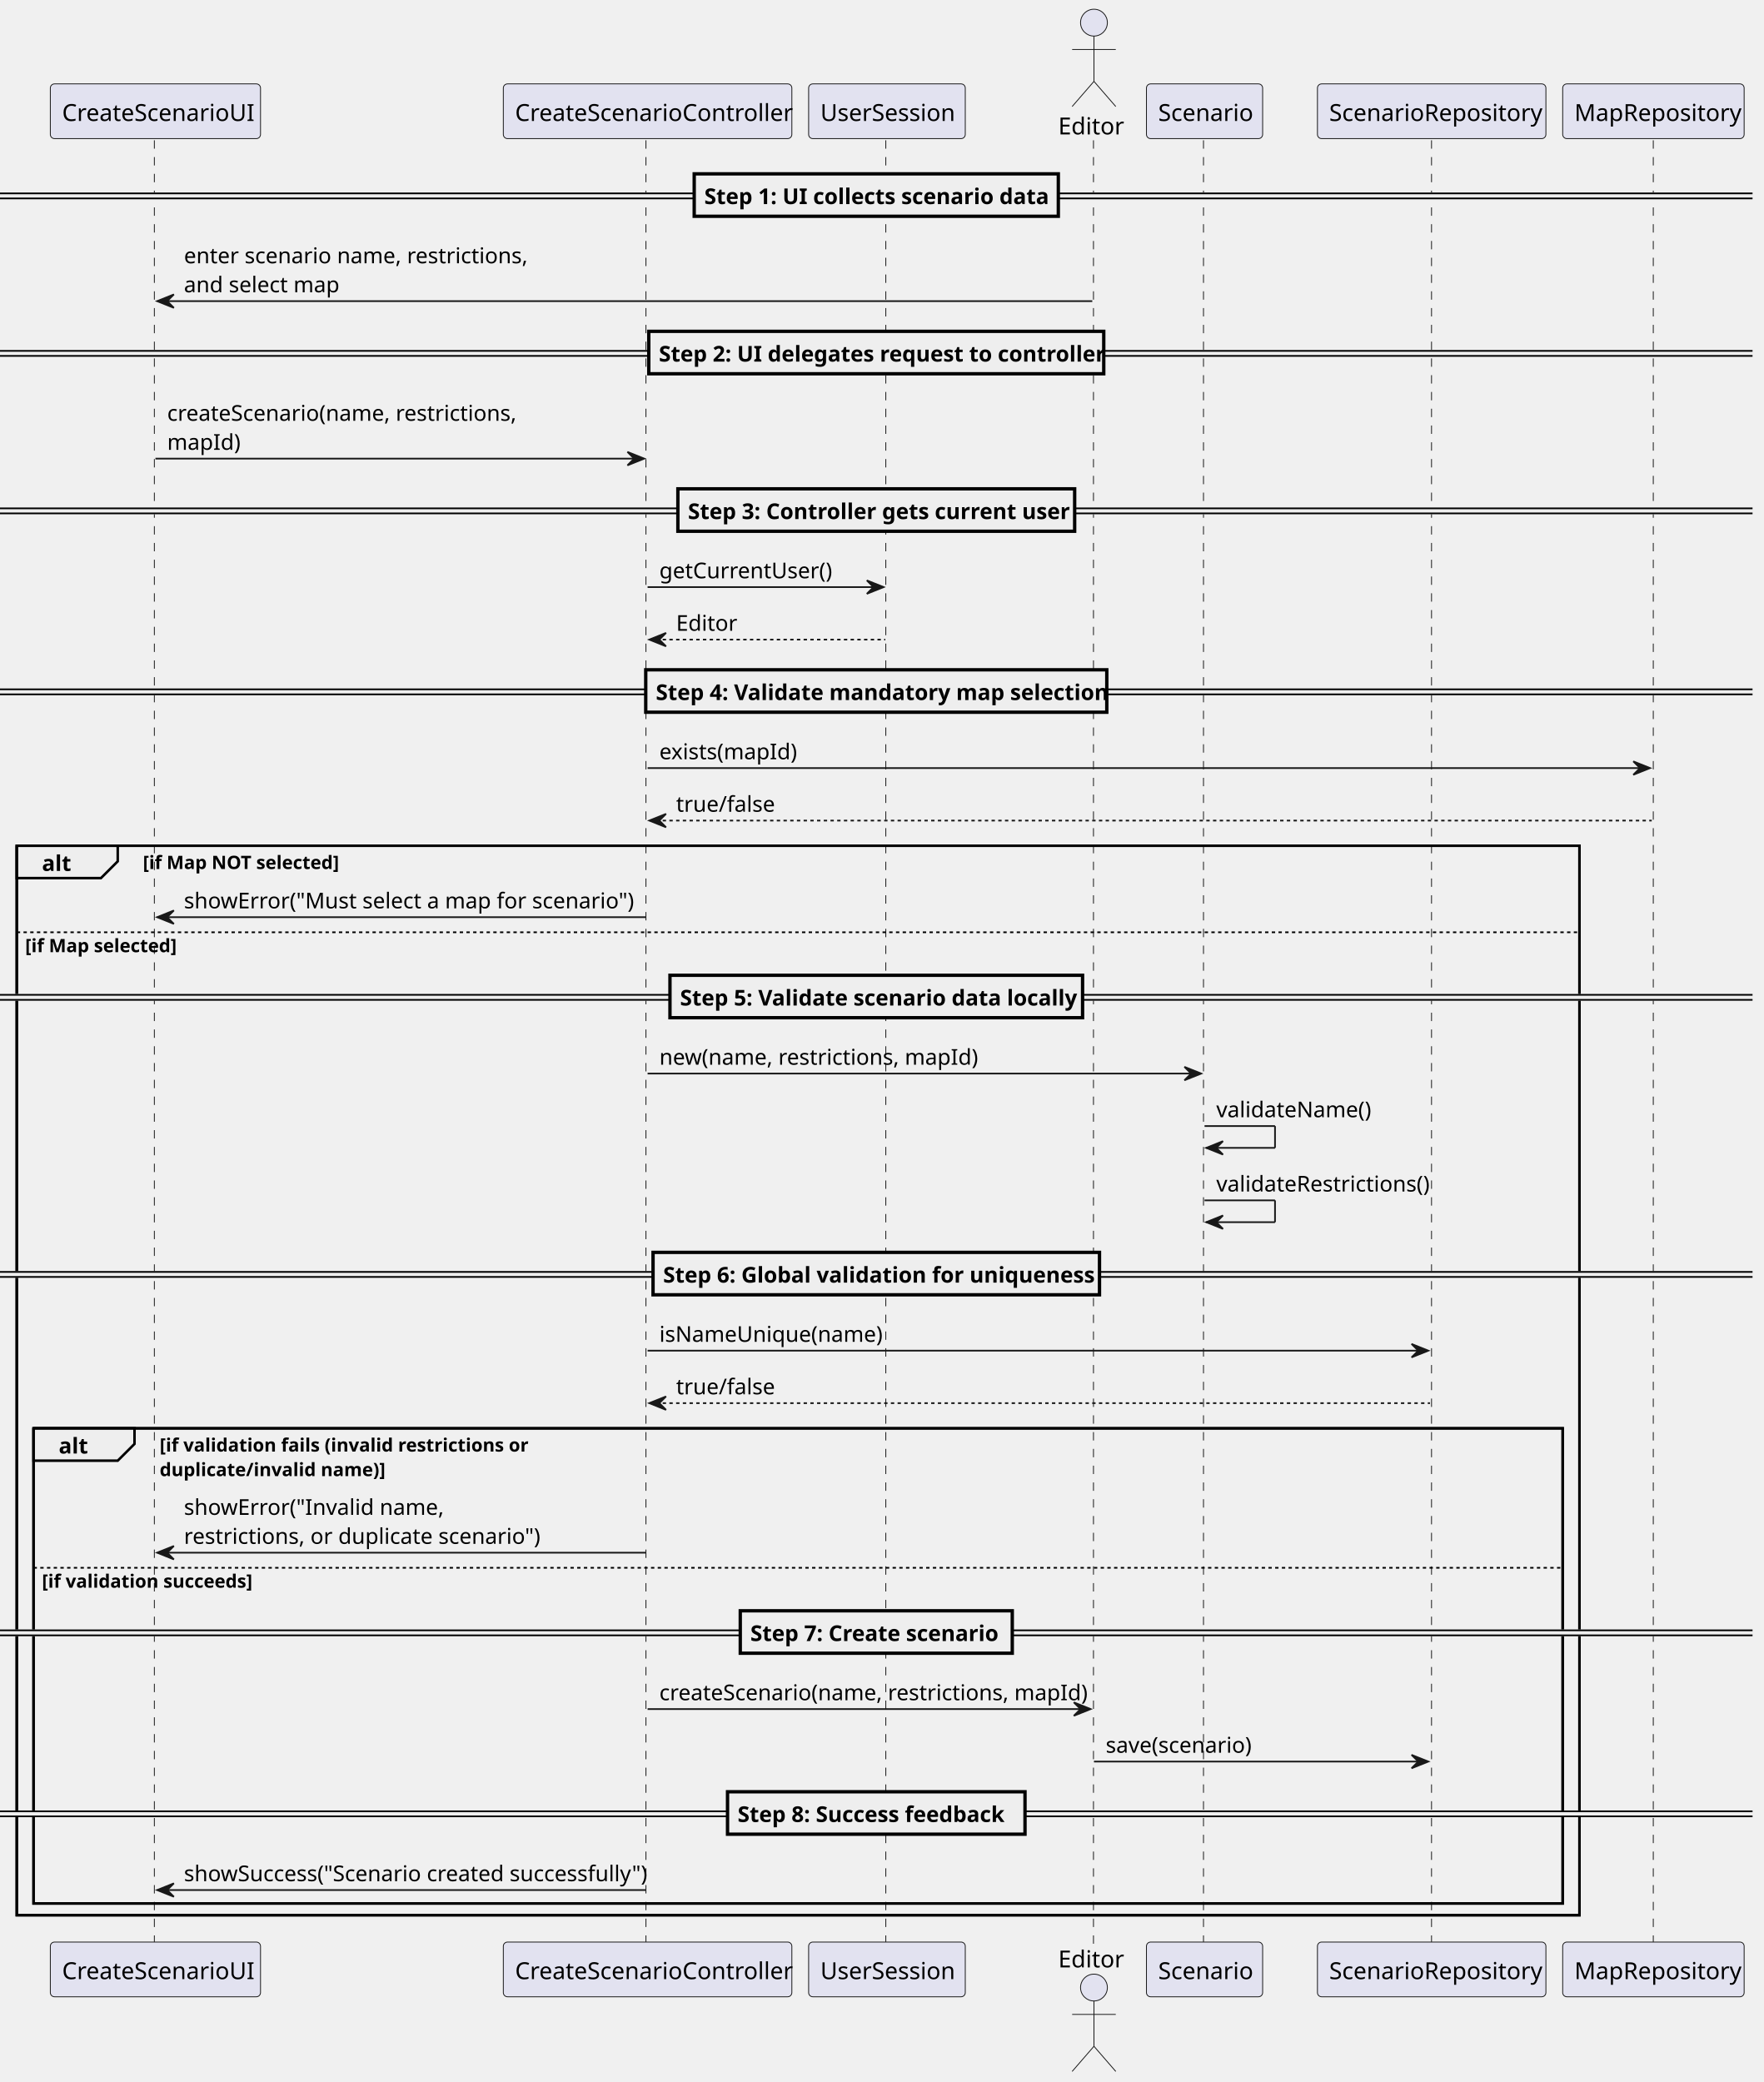
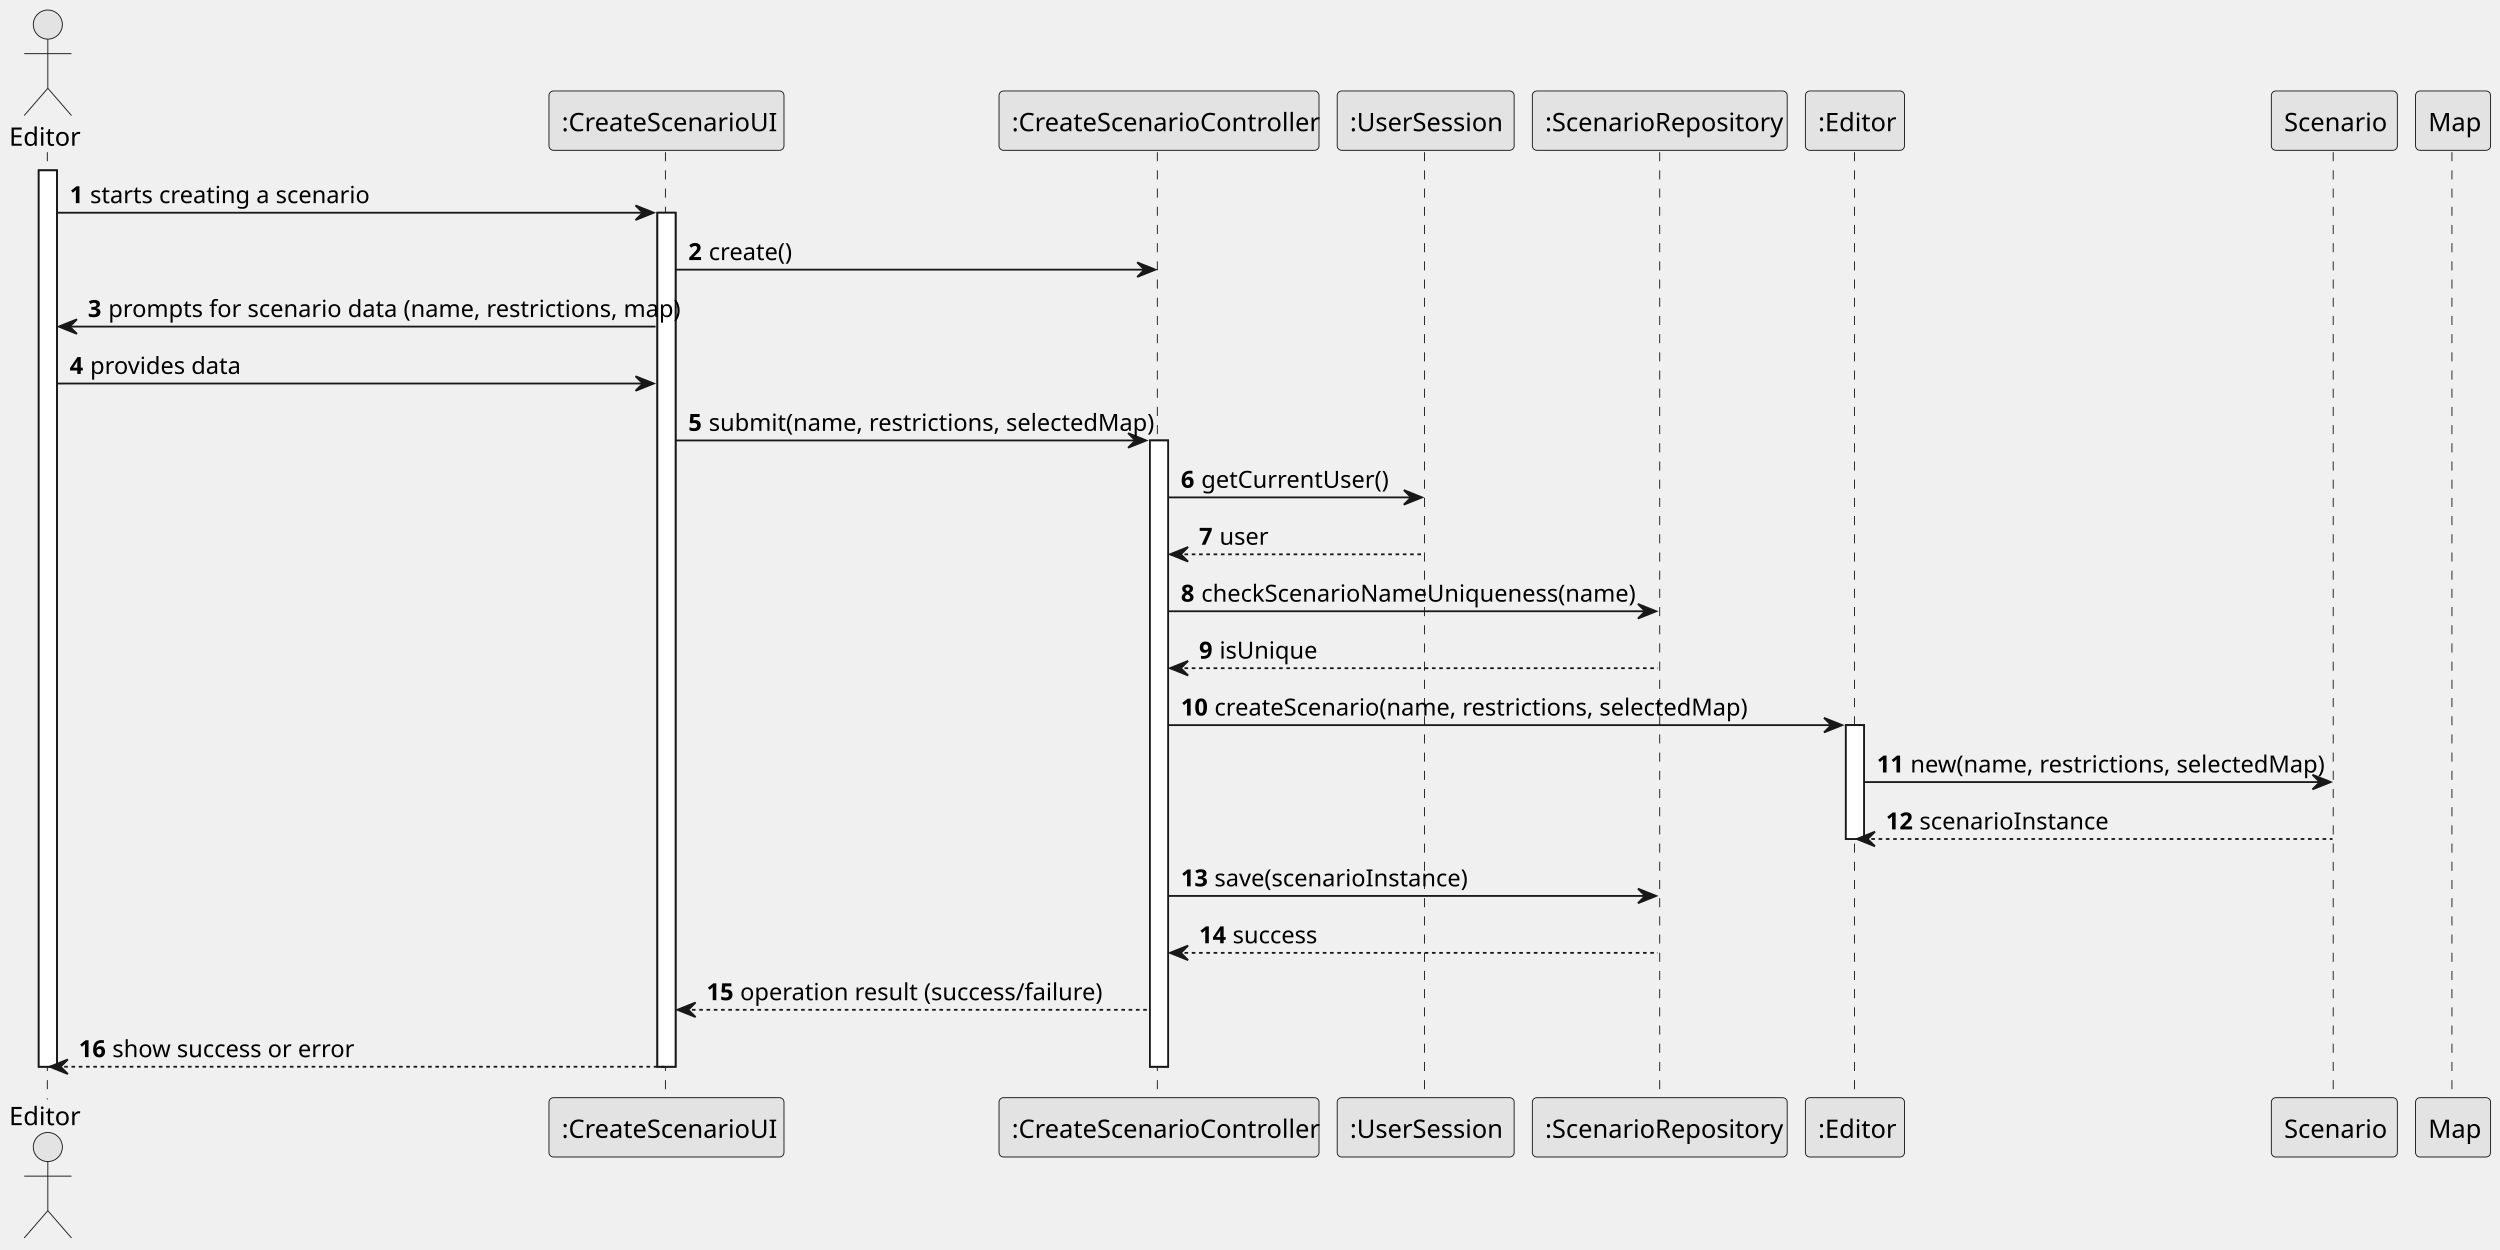
- <svg xmlns="http://www.w3.org/2000/svg" contentStyleType="text/css" height="1241px" preserveAspectRatio="none" style="width:1051px;height:1241px;background:#FFFFFF;" version="1.1" viewBox="0 0 1051 1241" width="1051px" zoomAndPan="magnify">
+ <svg xmlns="http://www.w3.org/2000/svg" contentStyleType="text/css" height="687px" preserveAspectRatio="none" style="width:1374px;height:687px;background:#FFFFFF;" version="1.1" viewBox="0 0 1374 687" width="1374px" zoomAndPan="magnify">
  <defs />
  <g>
-     <rect fill="none" height="637.471" style="stroke:#000000;stroke-width:1.5;" width="931.391" x="10" y="504.113" />
-     <rect fill="none" height="283.221" style="stroke:#000000;stroke-width:1.5;" width="911.391" x="20" y="851.363" />
-     <line style="stroke:#181818;stroke-width:0.5;stroke-dasharray:5.0,5.0;" x1="92" x2="92" y1="83.621" y2="1158.584" />
-     <line style="stroke:#181818;stroke-width:0.5;stroke-dasharray:5.0,5.0;" x1="384.993" x2="384.993" y1="83.621" y2="1158.584" />
-     <line style="stroke:#181818;stroke-width:0.5;stroke-dasharray:5.0,5.0;" x1="527.957" x2="527.957" y1="83.621" y2="1158.584" />
-     <line style="stroke:#181818;stroke-width:0.5;stroke-dasharray:5.0,5.0;" x1="651.731" x2="651.731" y1="83.621" y2="1158.584" />
-     <line style="stroke:#181818;stroke-width:0.5;stroke-dasharray:5.0,5.0;" x1="717.304" x2="717.304" y1="83.621" y2="1158.584" />
-     <line style="stroke:#181818;stroke-width:0.5;stroke-dasharray:5.0,5.0;" x1="853.219" x2="853.219" y1="83.621" y2="1158.584" />
-     <line style="stroke:#181818;stroke-width:0.5;stroke-dasharray:5.0,5.0;" x1="985.391" x2="985.391" y1="83.621" y2="1158.584" />
-     <rect fill="#E2E2F0" height="32.621" rx="2.5" ry="2.5" style="stroke:#181818;stroke-width:0.5;" width="125.275" x="30" y="50" />
-     <text fill="#000000" font-family="sans-serif" font-size="14" lengthAdjust="spacing" textLength="111.275" x="37" y="72.107">CreateScenarioUI</text>
-     <rect fill="#E2E2F0" height="32.621" rx="2.5" ry="2.5" style="stroke:#181818;stroke-width:0.5;" width="125.275" x="30" y="1157.584" />
-     <text fill="#000000" font-family="sans-serif" font-size="14" lengthAdjust="spacing" textLength="111.275" x="37" y="1179.691">CreateScenarioUI</text>
-     <rect fill="#E2E2F0" height="32.621" rx="2.5" ry="2.5" style="stroke:#181818;stroke-width:0.5;" width="171.965" x="299.993" y="50" />
-     <text fill="#000000" font-family="sans-serif" font-size="14" lengthAdjust="spacing" textLength="157.965" x="306.993" y="72.107">CreateScenarioController</text>
-     <rect fill="#E2E2F0" height="32.621" rx="2.5" ry="2.5" style="stroke:#181818;stroke-width:0.5;" width="171.965" x="299.993" y="1157.584" />
-     <text fill="#000000" font-family="sans-serif" font-size="14" lengthAdjust="spacing" textLength="157.965" x="306.993" y="1179.691">CreateScenarioController</text>
-     <rect fill="#E2E2F0" height="32.621" rx="2.5" ry="2.5" style="stroke:#181818;stroke-width:0.5;" width="93.365" x="481.957" y="50" />
-     <text fill="#000000" font-family="sans-serif" font-size="14" lengthAdjust="spacing" textLength="79.365" x="488.957" y="72.107">UserSession</text>
-     <rect fill="#E2E2F0" height="32.621" rx="2.5" ry="2.5" style="stroke:#181818;stroke-width:0.5;" width="93.365" x="481.957" y="1157.584" />
-     <text fill="#000000" font-family="sans-serif" font-size="14" lengthAdjust="spacing" textLength="79.365" x="488.957" y="1179.691">UserSession</text>
-     <text fill="#000000" font-family="sans-serif" font-size="14" lengthAdjust="spacing" textLength="36.572" x="630.731" y="80.107">Editor</text>
-     <ellipse cx="652.018" cy="13.5" fill="#E2E2F0" rx="8" ry="8" style="stroke:#181818;stroke-width:0.5;" />
-     <path d="M652.018,21.5 L652.018,48.5 M639.018,29.5 L665.018,29.5 M652.018,48.5 L639.018,63.5 M652.018,48.5 L665.018,63.5 " fill="none" style="stroke:#181818;stroke-width:0.5;" />
-     <text fill="#000000" font-family="sans-serif" font-size="14" lengthAdjust="spacing" textLength="36.572" x="630.731" y="1172.691">Editor</text>
-     <ellipse cx="652.018" cy="1184.705" fill="#E2E2F0" rx="8" ry="8" style="stroke:#181818;stroke-width:0.5;" />
-     <path d="M652.018,1192.705 L652.018,1219.705 M639.018,1200.705 L665.018,1200.705 M652.018,1219.705 L639.018,1234.705 M652.018,1219.705 L665.018,1234.705 " fill="none" style="stroke:#181818;stroke-width:0.5;" />
-     <rect fill="#E2E2F0" height="32.621" rx="2.5" ry="2.5" style="stroke:#181818;stroke-width:0.5;" width="69.255" x="683.304" y="50" />
-     <text fill="#000000" font-family="sans-serif" font-size="14" lengthAdjust="spacing" textLength="55.255" x="690.304" y="72.107">Scenario</text>
-     <rect fill="#E2E2F0" height="32.621" rx="2.5" ry="2.5" style="stroke:#181818;stroke-width:0.5;" width="69.255" x="683.304" y="1157.584" />
-     <text fill="#000000" font-family="sans-serif" font-size="14" lengthAdjust="spacing" textLength="55.255" x="690.304" y="1179.691">Scenario</text>
-     <rect fill="#E2E2F0" height="32.621" rx="2.5" ry="2.5" style="stroke:#181818;stroke-width:0.5;" width="136.172" x="785.219" y="50" />
-     <text fill="#000000" font-family="sans-serif" font-size="14" lengthAdjust="spacing" textLength="122.172" x="792.219" y="72.107">ScenarioRepository</text>
-     <rect fill="#E2E2F0" height="32.621" rx="2.5" ry="2.5" style="stroke:#181818;stroke-width:0.5;" width="136.172" x="785.219" y="1157.584" />
-     <text fill="#000000" font-family="sans-serif" font-size="14" lengthAdjust="spacing" textLength="122.172" x="792.219" y="1179.691">ScenarioRepository</text>
-     <rect fill="#E2E2F0" height="32.621" rx="2.5" ry="2.5" style="stroke:#181818;stroke-width:0.5;" width="108.151" x="931.391" y="50" />
-     <text fill="#000000" font-family="sans-serif" font-size="14" lengthAdjust="spacing" textLength="94.151" x="938.391" y="72.107">MapRepository</text>
-     <rect fill="#E2E2F0" height="32.621" rx="2.5" ry="2.5" style="stroke:#181818;stroke-width:0.5;" width="108.151" x="931.391" y="1157.584" />
-     <text fill="#000000" font-family="sans-serif" font-size="14" lengthAdjust="spacing" textLength="94.151" x="938.391" y="1179.691">MapRepository</text>
-     <rect fill="#EEEEEE" height="3" style="stroke:#EEEEEE;stroke-width:1.0;" width="1044.542" x="0" y="115.267" />
-     <line style="stroke:#000000;stroke-width:1.0;" x1="0" x2="1044.542" y1="115.267" y2="115.267" />
-     <line style="stroke:#000000;stroke-width:1.0;" x1="0" x2="1044.542" y1="118.267" y2="118.267" />
-     <rect fill="#EEEEEE" height="25.291" style="stroke:#000000;stroke-width:2.0;" width="217.017" x="413.762" y="103.621" />
-     <text fill="#000000" font-family="sans-serif" font-size="13" font-weight="bold" lengthAdjust="spacing" textLength="199.405" x="419.762" y="121.649">Step 1: UI collects scenario data</text>
-     <polygon fill="#181818" points="103.638,175.494,93.638,179.494,103.638,183.494,99.638,179.494" style="stroke:#181818;stroke-width:1.0;" />
-     <line style="stroke:#181818;stroke-width:1.0;" x1="97.638" x2="651.018" y1="179.494" y2="179.494" />
-     <text fill="#000000" font-family="sans-serif" font-size="13" lengthAdjust="spacing" textLength="192.194" x="109.638" y="156.94">enter scenario name, restrictions,</text>
-     <text fill="#000000" font-family="sans-serif" font-size="13" lengthAdjust="spacing" textLength="88.163" x="109.638" y="174.231">and select map</text>
-     <rect fill="#EEEEEE" height="3" style="stroke:#EEEEEE;stroke-width:1.0;" width="1044.542" x="0" y="209.14" />
-     <line style="stroke:#000000;stroke-width:1.0;" x1="0" x2="1044.542" y1="209.14" y2="209.14" />
-     <line style="stroke:#000000;stroke-width:1.0;" x1="0" x2="1044.542" y1="212.14" y2="212.14" />
-     <rect fill="#EEEEEE" height="25.291" style="stroke:#000000;stroke-width:2.0;" width="271.169" x="386.687" y="197.494" />
-     <text fill="#000000" font-family="sans-serif" font-size="13" font-weight="bold" lengthAdjust="spacing" textLength="253.557" x="392.687" y="215.523">Step 2: UI delegates request to controller</text>
-     <polygon fill="#181818" points="373.975,269.367,383.975,273.367,373.975,277.367,377.975,273.367" style="stroke:#181818;stroke-width:1.0;" />
-     <line style="stroke:#181818;stroke-width:1.0;" x1="92.638" x2="379.975" y1="273.367" y2="273.367" />
-     <text fill="#000000" font-family="sans-serif" font-size="13" lengthAdjust="spacing" textLength="197.971" x="99.638" y="250.814">createScenario(name, restrictions,</text>
-     <text fill="#000000" font-family="sans-serif" font-size="13" lengthAdjust="spacing" textLength="40.46" x="99.638" y="268.104">mapId)</text>
-     <rect fill="#EEEEEE" height="3" style="stroke:#EEEEEE;stroke-width:1.0;" width="1044.542" x="0" y="303.013" />
-     <line style="stroke:#000000;stroke-width:1.0;" x1="0" x2="1044.542" y1="303.013" y2="303.013" />
-     <line style="stroke:#000000;stroke-width:1.0;" x1="0" x2="1044.542" y1="306.013" y2="306.013" />
-     <rect fill="#EEEEEE" height="25.291" style="stroke:#000000;stroke-width:2.0;" width="236.492" x="404.025" y="291.367" />
-     <text fill="#000000" font-family="sans-serif" font-size="13" font-weight="bold" lengthAdjust="spacing" textLength="218.88" x="410.025" y="309.396">Step 3: Controller gets current user</text>
-     <polygon fill="#181818" points="516.64,345.949,526.64,349.949,516.64,353.949,520.64,349.949" style="stroke:#181818;stroke-width:1.0;" />
-     <line style="stroke:#181818;stroke-width:1.0;" x1="385.975" x2="522.64" y1="349.949" y2="349.949" />
-     <text fill="#000000" font-family="sans-serif" font-size="13" lengthAdjust="spacing" textLength="97.525" x="392.975" y="344.687">getCurrentUser()</text>
-     <polygon fill="#181818" points="396.975,377.24,386.975,381.24,396.975,385.24,392.975,381.24" style="stroke:#181818;stroke-width:1.0;" />
-     <line style="stroke:#181818;stroke-width:1.0;stroke-dasharray:2.0,2.0;" x1="390.975" x2="527.64" y1="381.24" y2="381.24" />
-     <text fill="#000000" font-family="sans-serif" font-size="13" lengthAdjust="spacing" textLength="33.96" x="402.975" y="375.978">Editor</text>
-     <rect fill="#EEEEEE" height="3" style="stroke:#EEEEEE;stroke-width:1.0;" width="1044.542" x="0" y="410.886" />
-     <line style="stroke:#000000;stroke-width:1.0;" x1="0" x2="1044.542" y1="410.886" y2="410.886" />
-     <line style="stroke:#000000;stroke-width:1.0;" x1="0" x2="1044.542" y1="413.886" y2="413.886" />
-     <rect fill="#EEEEEE" height="25.291" style="stroke:#000000;stroke-width:2.0;" width="274.8" x="384.871" y="399.24" />
-     <text fill="#000000" font-family="sans-serif" font-size="13" font-weight="bold" lengthAdjust="spacing" textLength="257.188" x="390.871" y="417.269">Step 4: Validate mandatory map selection</text>
-     <polygon fill="#181818" points="973.466,453.822,983.466,457.822,973.466,461.822,977.466,457.822" style="stroke:#181818;stroke-width:1.0;" />
-     <line style="stroke:#181818;stroke-width:1.0;" x1="385.975" x2="979.466" y1="457.822" y2="457.822" />
-     <text fill="#000000" font-family="sans-serif" font-size="13" lengthAdjust="spacing" textLength="78.019" x="392.975" y="452.56">exists(mapId)</text>
-     <polygon fill="#181818" points="396.975,485.113,386.975,489.113,396.975,493.113,392.975,489.113" style="stroke:#181818;stroke-width:1.0;" />
-     <line style="stroke:#181818;stroke-width:1.0;stroke-dasharray:2.0,2.0;" x1="390.975" x2="984.466" y1="489.113" y2="489.113" />
-     <text fill="#000000" font-family="sans-serif" font-size="13" lengthAdjust="spacing" textLength="53.473" x="402.975" y="483.851">true/false</text>
-     <path d="M10,504.113 L70.171,504.113 L70.171,513.404 L60.171,523.404 L10,523.404 L10,504.113 " fill="#EEEEEE" style="stroke:#000000;stroke-width:1.5;" />
-     <rect fill="none" height="637.471" style="stroke:#000000;stroke-width:1.5;" width="931.391" x="10" y="504.113" />
-     <text fill="#000000" font-family="sans-serif" font-size="13" font-weight="bold" lengthAdjust="spacing" textLength="15.171" x="25" y="519.142">alt</text>
-     <text fill="#000000" font-family="sans-serif" font-size="11" font-weight="bold" lengthAdjust="spacing" textLength="112.46" x="85.171" y="517.983">[if Map NOT selected]</text>
-     <polygon fill="#181818" points="103.638,542.695,93.638,546.695,103.638,550.695,99.638,546.695" style="stroke:#181818;stroke-width:1.0;" />
-     <line style="stroke:#181818;stroke-width:1.0;" x1="97.638" x2="384.975" y1="546.695" y2="546.695" />
-     <text fill="#000000" font-family="sans-serif" font-size="13" lengthAdjust="spacing" textLength="254.141" x="109.638" y="541.433">showError("Must select a map for scenario")</text>
-     <line style="stroke:#000000;stroke-width:1.0;stroke-dasharray:2.0,2.0;" x1="10" x2="941.391" y1="555.695" y2="555.695" />
-     <text fill="#000000" font-family="sans-serif" font-size="11" font-weight="bold" lengthAdjust="spacing" textLength="86.185" x="15" y="567.565">[if Map selected]</text>
-     <rect fill="#EEEEEE" height="3" style="stroke:#EEEEEE;stroke-width:1.0;" width="1044.542" x="0" y="592.972" />
-     <line style="stroke:#000000;stroke-width:1.0;" x1="0" x2="1044.542" y1="592.972" y2="592.972" />
-     <line style="stroke:#000000;stroke-width:1.0;" x1="0" x2="1044.542" y1="595.972" y2="595.972" />
-     <rect fill="#EEEEEE" height="25.291" style="stroke:#000000;stroke-width:2.0;" width="245.924" x="399.309" y="581.326" />
-     <text fill="#000000" font-family="sans-serif" font-size="13" font-weight="bold" lengthAdjust="spacing" textLength="228.312" x="405.309" y="599.355">Step 5: Validate scenario data locally</text>
-     <polygon fill="#181818" points="705.931,635.908,715.931,639.908,705.931,643.908,709.931,639.908" style="stroke:#181818;stroke-width:1.0;" />
-     <line style="stroke:#181818;stroke-width:1.0;" x1="385.975" x2="711.931" y1="639.908" y2="639.908" />
-     <text fill="#000000" font-family="sans-serif" font-size="13" lengthAdjust="spacing" textLength="178.452" x="392.975" y="634.645">new(name, restrictions, mapId)</text>
-     <line style="stroke:#181818;stroke-width:1.0;" x1="717.931" x2="759.931" y1="671.199" y2="671.199" />
-     <line style="stroke:#181818;stroke-width:1.0;" x1="759.931" x2="759.931" y1="671.199" y2="684.199" />
-     <line style="stroke:#181818;stroke-width:1.0;" x1="718.931" x2="759.931" y1="684.199" y2="684.199" />
-     <polygon fill="#181818" points="728.931,680.199,718.931,684.199,728.931,688.199,724.931,684.199" style="stroke:#181818;stroke-width:1.0;" />
-     <text fill="#000000" font-family="sans-serif" font-size="13" lengthAdjust="spacing" textLength="88.144" x="724.931" y="665.937">validateName()</text>
-     <line style="stroke:#181818;stroke-width:1.0;" x1="717.931" x2="759.931" y1="715.49" y2="715.49" />
-     <line style="stroke:#181818;stroke-width:1.0;" x1="759.931" x2="759.931" y1="715.49" y2="728.49" />
-     <line style="stroke:#181818;stroke-width:1.0;" x1="718.931" x2="759.931" y1="728.49" y2="728.49" />
-     <polygon fill="#181818" points="728.931,724.49,718.931,728.49,728.931,732.49,724.931,728.49" style="stroke:#181818;stroke-width:1.0;" />
-     <text fill="#000000" font-family="sans-serif" font-size="13" lengthAdjust="spacing" textLength="121.374" x="724.931" y="710.227">validateRestrictions()</text>
-     <rect fill="#EEEEEE" height="3" style="stroke:#EEEEEE;stroke-width:1.0;" width="1044.542" x="0" y="758.136" />
-     <line style="stroke:#000000;stroke-width:1.0;" x1="0" x2="1044.542" y1="758.136" y2="758.136" />
-     <line style="stroke:#000000;stroke-width:1.0;" x1="0" x2="1044.542" y1="761.136" y2="761.136" />
-     <rect fill="#EEEEEE" height="25.291" style="stroke:#000000;stroke-width:2.0;" width="266.091" x="389.226" y="746.49" />
-     <text fill="#000000" font-family="sans-serif" font-size="13" font-weight="bold" lengthAdjust="spacing" textLength="248.479" x="395.226" y="764.519">Step 6: Global validation for uniqueness</text>
-     <polygon fill="#181818" points="841.305,801.072,851.305,805.072,841.305,809.072,845.305,805.072" style="stroke:#181818;stroke-width:1.0;" />
-     <line style="stroke:#181818;stroke-width:1.0;" x1="385.975" x2="847.305" y1="805.072" y2="805.072" />
-     <text fill="#000000" font-family="sans-serif" font-size="13" lengthAdjust="spacing" textLength="126.439" x="392.975" y="799.81">isNameUnique(name)</text>
-     <polygon fill="#181818" points="396.975,832.363,386.975,836.363,396.975,840.363,392.975,836.363" style="stroke:#181818;stroke-width:1.0;" />
-     <line style="stroke:#181818;stroke-width:1.0;stroke-dasharray:2.0,2.0;" x1="390.975" x2="852.305" y1="836.363" y2="836.363" />
-     <text fill="#000000" font-family="sans-serif" font-size="13" lengthAdjust="spacing" textLength="53.473" x="402.975" y="831.101">true/false</text>
-     <path d="M20,851.363 L80.171,851.363 L80.171,860.654 L70.171,870.654 L20,870.654 L20,851.363 " fill="#EEEEEE" style="stroke:#000000;stroke-width:1.5;" />
-     <rect fill="none" height="283.221" style="stroke:#000000;stroke-width:1.5;" width="911.391" x="20" y="851.363" />
-     <text fill="#000000" font-family="sans-serif" font-size="13" font-weight="bold" lengthAdjust="spacing" textLength="15.171" x="35" y="866.392">alt</text>
-     <text fill="#000000" font-family="sans-serif" font-size="11" font-weight="bold" lengthAdjust="spacing" textLength="208.431" x="95.171" y="865.233">[if validation fails (invalid restrictions or</text>
-     <text fill="#000000" font-family="sans-serif" font-size="11" font-weight="bold" lengthAdjust="spacing" textLength="125.302" x="95.171" y="879.864">duplicate/invalid name)]</text>
-     <polygon fill="#181818" points="103.638,921.498,93.638,925.498,103.638,929.498,99.638,925.498" style="stroke:#181818;stroke-width:1.0;" />
-     <line style="stroke:#181818;stroke-width:1.0;" x1="97.638" x2="384.975" y1="925.498" y2="925.498" />
-     <text fill="#000000" font-family="sans-serif" font-size="13" lengthAdjust="spacing" textLength="145.501" x="109.638" y="902.944">showError("Invalid name,</text>
-     <text fill="#000000" font-family="sans-serif" font-size="13" lengthAdjust="spacing" textLength="198.974" x="109.638" y="920.235">restrictions, or duplicate scenario")</text>
-     <line style="stroke:#000000;stroke-width:1.0;stroke-dasharray:2.0,2.0;" x1="20" x2="931.391" y1="934.498" y2="934.498" />
-     <text fill="#000000" font-family="sans-serif" font-size="11" font-weight="bold" lengthAdjust="spacing" textLength="121.644" x="25" y="946.368">[if validation succeeds]</text>
-     <rect fill="#EEEEEE" height="3" style="stroke:#EEEEEE;stroke-width:1.0;" width="1044.542" x="0" y="971.774" />
-     <line style="stroke:#000000;stroke-width:1.0;" x1="0" x2="1044.542" y1="971.774" y2="971.774" />
-     <line style="stroke:#000000;stroke-width:1.0;" x1="0" x2="1044.542" y1="974.774" y2="974.774" />
-     <rect fill="#EEEEEE" height="25.291" style="stroke:#000000;stroke-width:2.0;" width="162.116" x="441.213" y="960.129" />
-     <text fill="#000000" font-family="sans-serif" font-size="13" font-weight="bold" lengthAdjust="spacing" textLength="144.504" x="447.213" y="978.157">Step 7: Create scenario</text>
-     <polygon fill="#181818" points="640.018,1014.711,650.018,1018.711,640.018,1022.711,644.018,1018.711" style="stroke:#181818;stroke-width:1.0;" />
-     <line style="stroke:#181818;stroke-width:1.0;" x1="385.975" x2="646.018" y1="1018.711" y2="1018.711" />
-     <text fill="#000000" font-family="sans-serif" font-size="13" lengthAdjust="spacing" textLength="242.042" x="392.975" y="1013.448">createScenario(name, restrictions, mapId)</text>
-     <polygon fill="#181818" points="841.305,1046.002,851.305,1050.002,841.305,1054.002,845.305,1050.002" style="stroke:#181818;stroke-width:1.0;" />
-     <line style="stroke:#181818;stroke-width:1.0;" x1="652.018" x2="847.305" y1="1050.002" y2="1050.002" />
-     <text fill="#000000" font-family="sans-serif" font-size="13" lengthAdjust="spacing" textLength="85.255" x="659.018" y="1044.739">save(scenario)</text>
-     <rect fill="#EEEEEE" height="3" style="stroke:#EEEEEE;stroke-width:1.0;" width="1044.542" x="0" y="1079.648" />
-     <line style="stroke:#000000;stroke-width:1.0;" x1="0" x2="1044.542" y1="1079.648" y2="1079.648" />
-     <line style="stroke:#000000;stroke-width:1.0;" x1="0" x2="1044.542" y1="1082.648" y2="1082.648" />
-     <rect fill="#EEEEEE" height="25.291" style="stroke:#000000;stroke-width:2.0;" width="177.3" x="433.621" y="1068.002" />
-     <text fill="#000000" font-family="sans-serif" font-size="13" font-weight="bold" lengthAdjust="spacing" textLength="159.688" x="439.621" y="1086.03">Step 8: Success feedback</text>
-     <polygon fill="#181818" points="103.638,1122.584,93.638,1126.584,103.638,1130.584,99.638,1126.584" style="stroke:#181818;stroke-width:1.0;" />
-     <line style="stroke:#181818;stroke-width:1.0;" x1="97.638" x2="384.975" y1="1126.584" y2="1126.584" />
-     <text fill="#000000" font-family="sans-serif" font-size="13" lengthAdjust="spacing" textLength="269.337" x="109.638" y="1121.321">showSuccess("Scenario created successfully")</text>
+     <rect fill="#FFFFFF" height="492.656" style="stroke:#181818;stroke-width:1.0;" width="10" x="21.286" y="93.621" />
+     <rect fill="#FFFFFF" height="469.365" style="stroke:#181818;stroke-width:1.0;" width="10" x="361.295" y="116.912" />
+     <rect fill="#FFFFFF" height="344.201" style="stroke:#181818;stroke-width:1.0;" width="10" x="631.996" y="242.076" />
+     <rect fill="#FFFFFF" height="62.582" style="stroke:#181818;stroke-width:1.0;" width="10" x="1014.47" y="398.531" />
+     <line style="stroke:#181818;stroke-width:0.5;stroke-dasharray:5.0,5.0;" x1="26" x2="26" y1="83.621" y2="604.277" />
+     <line style="stroke:#181818;stroke-width:0.5;stroke-dasharray:5.0,5.0;" x1="365.712" x2="365.712" y1="83.621" y2="604.277" />
+     <line style="stroke:#181818;stroke-width:0.5;stroke-dasharray:5.0,5.0;" x1="636.068" x2="636.068" y1="83.621" y2="604.277" />
+     <line style="stroke:#181818;stroke-width:0.5;stroke-dasharray:5.0,5.0;" x1="782.923" x2="782.923" y1="83.621" y2="604.277" />
+     <line style="stroke:#181818;stroke-width:0.5;stroke-dasharray:5.0,5.0;" x1="912.178" x2="912.178" y1="83.621" y2="604.277" />
+     <line style="stroke:#181818;stroke-width:0.5;stroke-dasharray:5.0,5.0;" x1="1019.239" x2="1019.239" y1="83.621" y2="604.277" />
+     <line style="stroke:#181818;stroke-width:0.5;stroke-dasharray:5.0,5.0;" x1="1282.332" x2="1282.332" y1="83.621" y2="604.277" />
+     <line style="stroke:#181818;stroke-width:0.5;stroke-dasharray:5.0,5.0;" x1="1347.587" x2="1347.587" y1="83.621" y2="604.277" />
+     <text fill="#000000" font-family="sans-serif" font-size="14" lengthAdjust="spacing" textLength="36.572" x="5" y="80.107">Editor</text>
+     <ellipse cx="26.286" cy="13.5" fill="#E3E3E3" rx="8" ry="8" style="stroke:#181818;stroke-width:0.5;" />
+     <path d="M26.286,21.5 L26.286,48.5 M13.286,29.5 L39.286,29.5 M26.286,48.5 L13.286,63.5 M26.286,48.5 L39.286,63.5 " fill="none" style="stroke:#181818;stroke-width:0.5;" />
+     <text fill="#000000" font-family="sans-serif" font-size="14" lengthAdjust="spacing" textLength="36.572" x="5" y="618.385">Editor</text>
+     <ellipse cx="26.286" cy="630.398" fill="#E3E3E3" rx="8" ry="8" style="stroke:#181818;stroke-width:0.5;" />
+     <path d="M26.286,638.398 L26.286,665.398 M13.286,646.398 L39.286,646.398 M26.286,665.398 L13.286,680.398 M26.286,665.398 L39.286,680.398 " fill="none" style="stroke:#181818;stroke-width:0.5;" />
+     <rect fill="#E3E3E3" height="32.621" rx="2.5" ry="2.5" style="stroke:#181818;stroke-width:0.5;" width="129.165" x="301.712" y="50" />
+     <text fill="#000000" font-family="sans-serif" font-size="14" lengthAdjust="spacing" textLength="115.165" x="308.712" y="72.107">:CreateScenarioUI</text>
+     <rect fill="#E3E3E3" height="32.621" rx="2.5" ry="2.5" style="stroke:#181818;stroke-width:0.5;" width="129.165" x="301.712" y="603.277" />
+     <text fill="#000000" font-family="sans-serif" font-size="14" lengthAdjust="spacing" textLength="115.165" x="308.712" y="625.385">:CreateScenarioUI</text>
+     <rect fill="#E3E3E3" height="32.621" rx="2.5" ry="2.5" style="stroke:#181818;stroke-width:0.5;" width="175.855" x="549.068" y="50" />
+     <text fill="#000000" font-family="sans-serif" font-size="14" lengthAdjust="spacing" textLength="161.855" x="556.068" y="72.107">:CreateScenarioController</text>
+     <rect fill="#E3E3E3" height="32.621" rx="2.5" ry="2.5" style="stroke:#181818;stroke-width:0.5;" width="175.855" x="549.068" y="603.277" />
+     <text fill="#000000" font-family="sans-serif" font-size="14" lengthAdjust="spacing" textLength="161.855" x="556.068" y="625.385">:CreateScenarioController</text>
+     <rect fill="#E3E3E3" height="32.621" rx="2.5" ry="2.5" style="stroke:#181818;stroke-width:0.5;" width="97.255" x="734.923" y="50" />
+     <text fill="#000000" font-family="sans-serif" font-size="14" lengthAdjust="spacing" textLength="83.255" x="741.923" y="72.107">:UserSession</text>
+     <rect fill="#E3E3E3" height="32.621" rx="2.5" ry="2.5" style="stroke:#181818;stroke-width:0.5;" width="97.255" x="734.923" y="603.277" />
+     <text fill="#000000" font-family="sans-serif" font-size="14" lengthAdjust="spacing" textLength="83.255" x="741.923" y="625.385">:UserSession</text>
+     <rect fill="#E3E3E3" height="32.621" rx="2.5" ry="2.5" style="stroke:#181818;stroke-width:0.5;" width="140.061" x="842.178" y="50" />
+     <text fill="#000000" font-family="sans-serif" font-size="14" lengthAdjust="spacing" textLength="126.061" x="849.178" y="72.107">:ScenarioRepository</text>
+     <rect fill="#E3E3E3" height="32.621" rx="2.5" ry="2.5" style="stroke:#181818;stroke-width:0.5;" width="140.061" x="842.178" y="603.277" />
+     <text fill="#000000" font-family="sans-serif" font-size="14" lengthAdjust="spacing" textLength="126.061" x="849.178" y="625.385">:ScenarioRepository</text>
+     <rect fill="#E3E3E3" height="32.621" rx="2.5" ry="2.5" style="stroke:#181818;stroke-width:0.5;" width="54.462" x="992.239" y="50" />
+     <text fill="#000000" font-family="sans-serif" font-size="14" lengthAdjust="spacing" textLength="40.462" x="999.239" y="72.107">:Editor</text>
+     <rect fill="#E3E3E3" height="32.621" rx="2.5" ry="2.5" style="stroke:#181818;stroke-width:0.5;" width="54.462" x="992.239" y="603.277" />
+     <text fill="#000000" font-family="sans-serif" font-size="14" lengthAdjust="spacing" textLength="40.462" x="999.239" y="625.385">:Editor</text>
+     <rect fill="#E3E3E3" height="32.621" rx="2.5" ry="2.5" style="stroke:#181818;stroke-width:0.5;" width="69.255" x="1248.332" y="50" />
+     <text fill="#000000" font-family="sans-serif" font-size="14" lengthAdjust="spacing" textLength="55.255" x="1255.332" y="72.107">Scenario</text>
+     <rect fill="#E3E3E3" height="32.621" rx="2.5" ry="2.5" style="stroke:#181818;stroke-width:0.5;" width="69.255" x="1248.332" y="603.277" />
+     <text fill="#000000" font-family="sans-serif" font-size="14" lengthAdjust="spacing" textLength="55.255" x="1255.332" y="625.385">Scenario</text>
+     <rect fill="#E3E3E3" height="32.621" rx="2.5" ry="2.5" style="stroke:#181818;stroke-width:0.5;" width="41.234" x="1327.587" y="50" />
+     <text fill="#000000" font-family="sans-serif" font-size="14" lengthAdjust="spacing" textLength="27.234" x="1334.587" y="72.107">Map</text>
+     <rect fill="#E3E3E3" height="32.621" rx="2.5" ry="2.5" style="stroke:#181818;stroke-width:0.5;" width="41.234" x="1327.587" y="603.277" />
+     <text fill="#000000" font-family="sans-serif" font-size="14" lengthAdjust="spacing" textLength="27.234" x="1334.587" y="625.385">Map</text>
+     <rect fill="#FFFFFF" height="492.656" style="stroke:#181818;stroke-width:1.0;" width="10" x="21.286" y="93.621" />
+     <rect fill="#FFFFFF" height="469.365" style="stroke:#181818;stroke-width:1.0;" width="10" x="361.295" y="116.912" />
+     <rect fill="#FFFFFF" height="344.201" style="stroke:#181818;stroke-width:1.0;" width="10" x="631.996" y="242.076" />
+     <rect fill="#FFFFFF" height="62.582" style="stroke:#181818;stroke-width:1.0;" width="10" x="1014.47" y="398.531" />
+     <polygon fill="#181818" points="349.295,112.912,359.295,116.912,349.295,120.912,353.295,116.912" style="stroke:#181818;stroke-width:1.0;" />
+     <line style="stroke:#181818;stroke-width:1.0;" x1="31.286" x2="355.295" y1="116.912" y2="116.912" />
+     <text fill="#000000" font-family="sans-serif" font-size="13" font-weight="bold" lengthAdjust="spacing" textLength="7.23" x="38.286" y="111.649">1</text>
+     <text fill="#000000" font-family="sans-serif" font-size="13" lengthAdjust="spacing" textLength="145.234" x="49.516" y="111.649">starts creating a scenario</text>
+     <polygon fill="#181818" points="624.996,144.203,634.996,148.203,624.996,152.203,628.996,148.203" style="stroke:#181818;stroke-width:1.0;" />
+     <line style="stroke:#181818;stroke-width:1.0;" x1="371.295" x2="630.996" y1="148.203" y2="148.203" />
+     <text fill="#000000" font-family="sans-serif" font-size="13" font-weight="bold" lengthAdjust="spacing" textLength="7.23" x="378.295" y="142.94">2</text>
+     <text fill="#000000" font-family="sans-serif" font-size="13" lengthAdjust="spacing" textLength="44.789" x="389.525" y="142.94">create()</text>
+     <polygon fill="#181818" points="42.286,175.494,32.286,179.494,42.286,183.494,38.286,179.494" style="stroke:#181818;stroke-width:1.0;" />
+     <line style="stroke:#181818;stroke-width:1.0;" x1="36.286" x2="360.295" y1="179.494" y2="179.494" />
+     <text fill="#000000" font-family="sans-serif" font-size="13" font-weight="bold" lengthAdjust="spacing" textLength="7.23" x="48.286" y="174.231">3</text>
+     <text fill="#000000" font-family="sans-serif" font-size="13" lengthAdjust="spacing" textLength="294.779" x="59.516" y="174.231">prompts for scenario data (name, restrictions, map)</text>
+     <polygon fill="#181818" points="349.295,206.785,359.295,210.785,349.295,214.785,353.295,210.785" style="stroke:#181818;stroke-width:1.0;" />
+     <line style="stroke:#181818;stroke-width:1.0;" x1="31.286" x2="355.295" y1="210.785" y2="210.785" />
+     <text fill="#000000" font-family="sans-serif" font-size="13" font-weight="bold" lengthAdjust="spacing" textLength="7.23" x="38.286" y="205.523">4</text>
+     <text fill="#000000" font-family="sans-serif" font-size="13" lengthAdjust="spacing" textLength="78.051" x="49.516" y="205.523">provides data</text>
+     <polygon fill="#181818" points="619.996,238.076,629.996,242.076,619.996,246.076,623.996,242.076" style="stroke:#181818;stroke-width:1.0;" />
+     <line style="stroke:#181818;stroke-width:1.0;" x1="371.295" x2="625.996" y1="242.076" y2="242.076" />
+     <text fill="#000000" font-family="sans-serif" font-size="13" font-weight="bold" lengthAdjust="spacing" textLength="7.23" x="378.295" y="236.814">5</text>
+     <text fill="#000000" font-family="sans-serif" font-size="13" lengthAdjust="spacing" textLength="230.471" x="389.525" y="236.814">submit(name, restrictions, selectedMap)</text>
+     <polygon fill="#181818" points="771.55,269.367,781.55,273.367,771.55,277.367,775.55,273.367" style="stroke:#181818;stroke-width:1.0;" />
+     <line style="stroke:#181818;stroke-width:1.0;" x1="641.996" x2="777.55" y1="273.367" y2="273.367" />
+     <text fill="#000000" font-family="sans-serif" font-size="13" font-weight="bold" lengthAdjust="spacing" textLength="7.23" x="648.996" y="268.104">6</text>
+     <text fill="#000000" font-family="sans-serif" font-size="13" lengthAdjust="spacing" textLength="97.525" x="660.226" y="268.104">getCurrentUser()</text>
+     <polygon fill="#181818" points="652.996,300.658,642.996,304.658,652.996,308.658,648.996,304.658" style="stroke:#181818;stroke-width:1.0;" />
+     <line style="stroke:#181818;stroke-width:1.0;stroke-dasharray:2.0,2.0;" x1="646.996" x2="782.55" y1="304.658" y2="304.658" />
+     <text fill="#000000" font-family="sans-serif" font-size="13" font-weight="bold" lengthAdjust="spacing" textLength="7.23" x="658.996" y="299.396">7</text>
+     <text fill="#000000" font-family="sans-serif" font-size="13" lengthAdjust="spacing" textLength="25.289" x="670.226" y="299.396">user</text>
+     <polygon fill="#181818" points="900.208,331.949,910.208,335.949,900.208,339.949,904.208,335.949" style="stroke:#181818;stroke-width:1.0;" />
+     <line style="stroke:#181818;stroke-width:1.0;" x1="641.996" x2="906.208" y1="335.949" y2="335.949" />
+     <text fill="#000000" font-family="sans-serif" font-size="13" font-weight="bold" lengthAdjust="spacing" textLength="7.23" x="648.996" y="330.687">8</text>
+     <text fill="#000000" font-family="sans-serif" font-size="13" lengthAdjust="spacing" textLength="229.779" x="660.226" y="330.687">checkScenarioNameUniqueness(name)</text>
+     <polygon fill="#181818" points="652.996,363.24,642.996,367.24,652.996,371.24,648.996,367.24" style="stroke:#181818;stroke-width:1.0;" />
+     <line style="stroke:#181818;stroke-width:1.0;stroke-dasharray:2.0,2.0;" x1="646.996" x2="911.208" y1="367.24" y2="367.24" />
+     <text fill="#000000" font-family="sans-serif" font-size="13" font-weight="bold" lengthAdjust="spacing" textLength="7.23" x="658.996" y="361.978">9</text>
+     <text fill="#000000" font-family="sans-serif" font-size="13" lengthAdjust="spacing" textLength="50.584" x="670.226" y="361.978">isUnique</text>
+     <polygon fill="#181818" points="1002.47,394.531,1012.47,398.531,1002.47,402.531,1006.47,398.531" style="stroke:#181818;stroke-width:1.0;" />
+     <line style="stroke:#181818;stroke-width:1.0;" x1="641.996" x2="1008.47" y1="398.531" y2="398.531" />
+     <text fill="#000000" font-family="sans-serif" font-size="13" font-weight="bold" lengthAdjust="spacing" textLength="14.46" x="648.996" y="393.269">10</text>
+     <text fill="#000000" font-family="sans-serif" font-size="13" lengthAdjust="spacing" textLength="279.621" x="667.456" y="393.269">createScenario(name, restrictions, selectedMap)</text>
+     <polygon fill="#181818" points="1270.96,425.822,1280.96,429.822,1270.96,433.822,1274.96,429.822" style="stroke:#181818;stroke-width:1.0;" />
+     <line style="stroke:#181818;stroke-width:1.0;" x1="1024.47" x2="1276.96" y1="429.822" y2="429.822" />
+     <text fill="#000000" font-family="sans-serif" font-size="13" font-weight="bold" lengthAdjust="spacing" textLength="14.46" x="1031.47" y="424.56">11</text>
+     <text fill="#000000" font-family="sans-serif" font-size="13" lengthAdjust="spacing" textLength="216.03" x="1049.93" y="424.56">new(name, restrictions, selectedMap)</text>
+     <polygon fill="#181818" points="1030.47,457.113,1020.47,461.113,1030.47,465.113,1026.47,461.113" style="stroke:#181818;stroke-width:1.0;" />
+     <line style="stroke:#181818;stroke-width:1.0;stroke-dasharray:2.0,2.0;" x1="1024.47" x2="1281.96" y1="461.113" y2="461.113" />
+     <text fill="#000000" font-family="sans-serif" font-size="13" font-weight="bold" lengthAdjust="spacing" textLength="14.46" x="1036.47" y="455.851">12</text>
+     <text fill="#000000" font-family="sans-serif" font-size="13" lengthAdjust="spacing" textLength="98.281" x="1054.93" y="455.851">scenarioInstance</text>
+     <polygon fill="#181818" points="900.208,488.404,910.208,492.404,900.208,496.404,904.208,492.404" style="stroke:#181818;stroke-width:1.0;" />
+     <line style="stroke:#181818;stroke-width:1.0;" x1="641.996" x2="906.208" y1="492.404" y2="492.404" />
+     <text fill="#000000" font-family="sans-serif" font-size="13" font-weight="bold" lengthAdjust="spacing" textLength="14.46" x="648.996" y="487.142">13</text>
+     <text fill="#000000" font-family="sans-serif" font-size="13" lengthAdjust="spacing" textLength="134.399" x="667.456" y="487.142">save(scenarioInstance)</text>
+     <polygon fill="#181818" points="652.996,519.695,642.996,523.695,652.996,527.695,648.996,523.695" style="stroke:#181818;stroke-width:1.0;" />
+     <line style="stroke:#181818;stroke-width:1.0;stroke-dasharray:2.0,2.0;" x1="646.996" x2="911.208" y1="523.695" y2="523.695" />
+     <text fill="#000000" font-family="sans-serif" font-size="13" font-weight="bold" lengthAdjust="spacing" textLength="14.46" x="658.996" y="518.433">14</text>
+     <text fill="#000000" font-family="sans-serif" font-size="13" lengthAdjust="spacing" textLength="46.96" x="677.456" y="518.433">success</text>
+     <polygon fill="#181818" points="382.295,550.986,372.295,554.986,382.295,558.986,378.295,554.986" style="stroke:#181818;stroke-width:1.0;" />
+     <line style="stroke:#181818;stroke-width:1.0;stroke-dasharray:2.0,2.0;" x1="376.295" x2="630.996" y1="554.986" y2="554.986" />
+     <text fill="#000000" font-family="sans-serif" font-size="13" font-weight="bold" lengthAdjust="spacing" textLength="14.46" x="388.295" y="549.724">15</text>
+     <text fill="#000000" font-family="sans-serif" font-size="13" lengthAdjust="spacing" textLength="187.859" x="406.755" y="549.724">operation result (success/failure)</text>
+     <polygon fill="#181818" points="37.286,582.277,27.286,586.277,37.286,590.277,33.286,586.277" style="stroke:#181818;stroke-width:1.0;" />
+     <line style="stroke:#181818;stroke-width:1.0;stroke-dasharray:2.0,2.0;" x1="31.286" x2="365.295" y1="586.277" y2="586.277" />
+     <text fill="#000000" font-family="sans-serif" font-size="13" font-weight="bold" lengthAdjust="spacing" textLength="14.46" x="43.286" y="581.015">16</text>
+     <text fill="#000000" font-family="sans-serif" font-size="13" lengthAdjust="spacing" textLength="127.15" x="61.746" y="581.015">show success or error</text>
  </g>
</svg>
